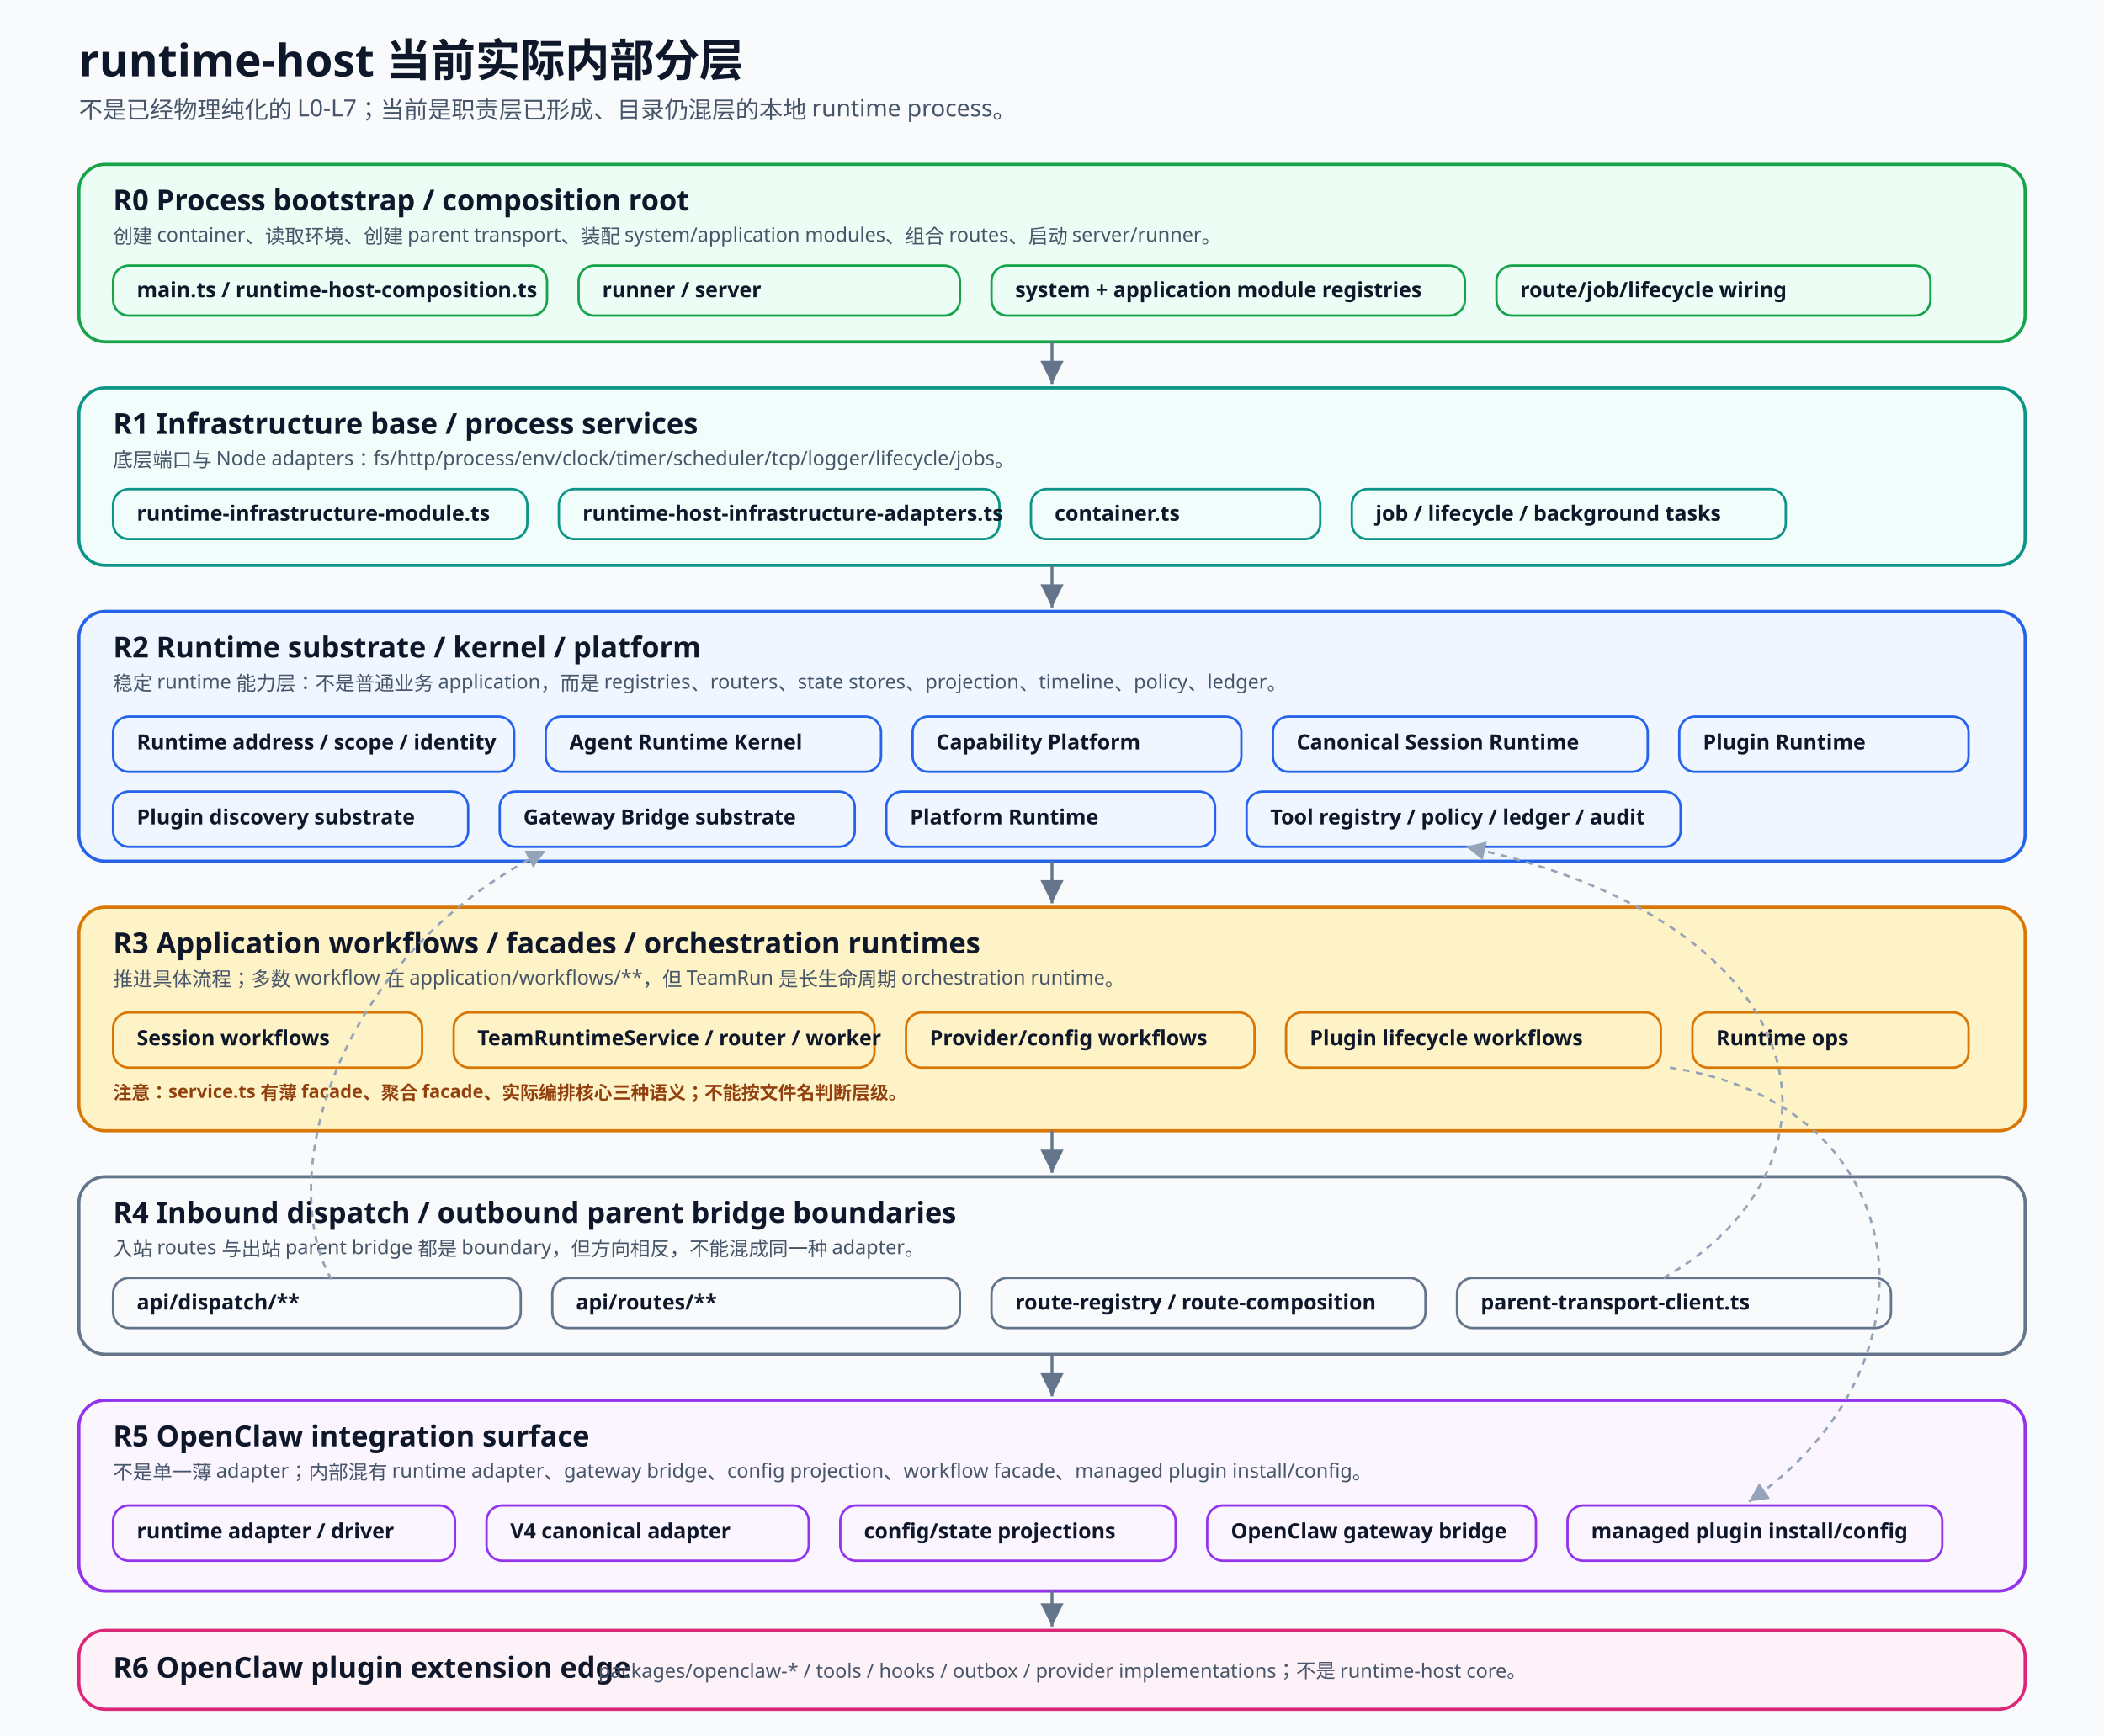
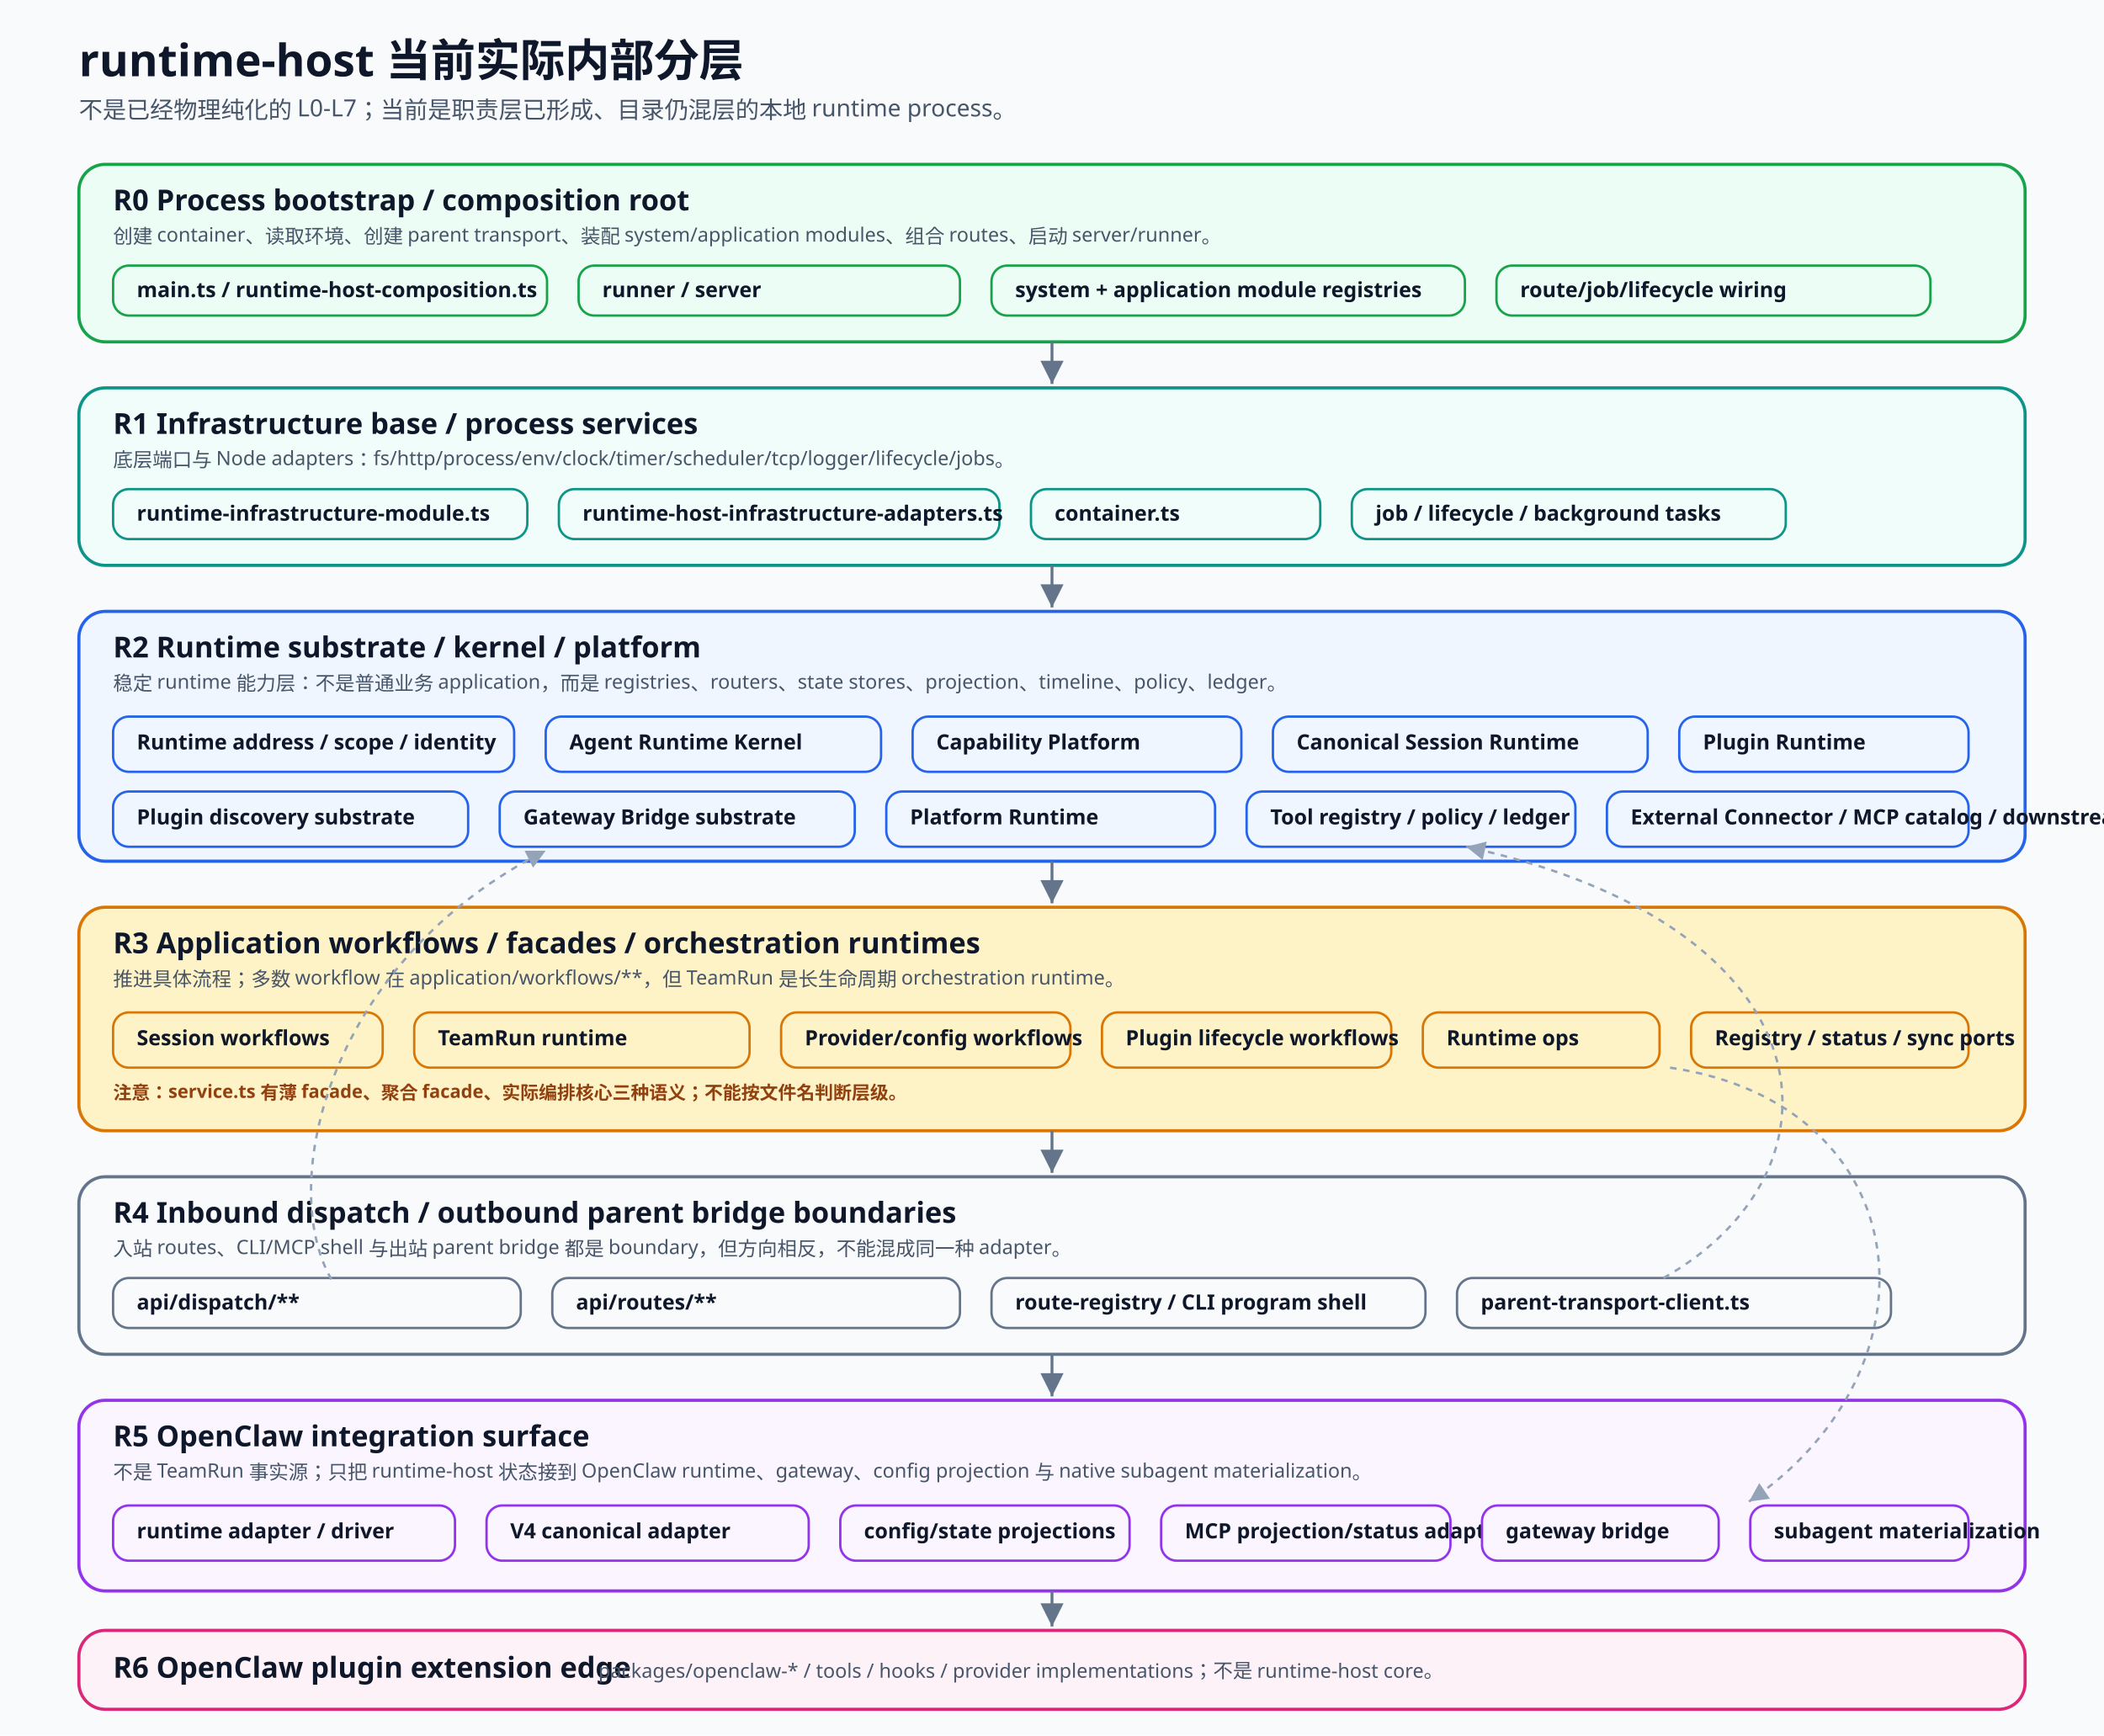
<svg xmlns="http://www.w3.org/2000/svg" width="1600" height="1320" viewBox="0 0 1600 1320" role="img" aria-labelledby="title desc">
  <defs>
    <style>
      .bg { fill: #f8fafc; }
      .title { font: 700 34px "Segoe UI", "Microsoft YaHei", sans-serif; fill: #0f172a; }
      .subtitle { font: 18px "Segoe UI", "Microsoft YaHei", sans-serif; fill: #475569; }
      .layer-title { font: 700 22px "Segoe UI", "Microsoft YaHei", sans-serif; fill: #0f172a; }
      .layer-note { font: 15px "Segoe UI", "Microsoft YaHei", sans-serif; fill: #475569; }
      .box-title { font: 700 16px "Segoe UI", "Microsoft YaHei", sans-serif; fill: #0f172a; }
      .box-text { font: 13px "Segoe UI", "Microsoft YaHei", sans-serif; fill: #334155; }
      .small { font: 12px "Segoe UI", "Microsoft YaHei", sans-serif; fill: #64748b; }
      .warn { font: 700 14px "Segoe UI", "Microsoft YaHei", sans-serif; fill: #92400e; }
      .arrow { stroke: #64748b; stroke-width: 2.2; fill: none; marker-end: url(#arrow); }
      .soft-arrow { stroke: #94a3b8; stroke-width: 1.8; stroke-dasharray: 5 5; fill: none; marker-end: url(#arrowSoft); }
      .r0 { fill: #ecfdf5; stroke: #16a34a; }
      .r1 { fill: #f0fdfa; stroke: #0d9488; }
      .r2 { fill: #eff6ff; stroke: #2563eb; }
      .r3 { fill: #fef3c7; stroke: #d97706; }
      .r4 { fill: #f8fafc; stroke: #64748b; }
      .r5 { fill: #faf5ff; stroke: #9333ea; }
      .r6 { fill: #fdf2f8; stroke: #db2777; }
      .note { fill: #fff7ed; stroke: #f97316; }
      .layer { stroke-width: 2.4; rx: 20; }
      .box { stroke-width: 1.8; rx: 12; }
    </style>
    <marker id="arrow" markerWidth="12" markerHeight="12" refX="10" refY="6" orient="auto">
      <path d="M2,2 L10,6 L2,10 Z" fill="#64748b" />
    </marker>
    <marker id="arrowSoft" markerWidth="12" markerHeight="12" refX="10" refY="6" orient="auto">
      <path d="M2,2 L10,6 L2,10 Z" fill="#94a3b8" />
    </marker>
  </defs>
  <rect class="bg" x="0" y="0" width="1600" height="1320" />
  <text class="title" x="60" y="58">runtime-host 当前实际内部分层</text>
  <text class="subtitle" x="60" y="90">不是已经物理纯化的 L0-L7；当前是职责层已形成、目录仍混层的本地 runtime process。</text>
  <rect class="layer r0" x="60" y="125" width="1480" height="135" />
  <text class="layer-title" x="86" y="160">R0 Process bootstrap / composition root</text>
  <text class="layer-note" x="86" y="185">创建 container、读取环境、创建 parent transport、装配 system/application modules、组合 routes、启动 server/runner。</text>
  <rect class="box r0" x="86" y="202" width="330" height="38" />
  <text class="box-title" x="104" y="226">main.ts / runtime-host-composition.ts</text>
  <rect class="box r0" x="440" y="202" width="290" height="38" />
  <text class="box-title" x="458" y="226">runner / server</text>
  <rect class="box r0" x="754" y="202" width="360" height="38" />
  <text class="box-title" x="772" y="226">system + application module registries</text>
  <rect class="box r0" x="1138" y="202" width="330" height="38" />
  <text class="box-title" x="1156" y="226">route/job/lifecycle wiring</text>
  <rect class="layer r1" x="60" y="295" width="1480" height="135" />
  <text class="layer-title" x="86" y="330">R1 Infrastructure base / process services</text>
  <text class="layer-note" x="86" y="355">底层端口与 Node adapters：fs/http/process/env/clock/timer/scheduler/tcp/logger/lifecycle/jobs。</text>
  <rect class="box r1" x="86" y="372" width="315" height="38" />
  <text class="box-title" x="104" y="396">runtime-infrastructure-module.ts</text>
  <rect class="box r1" x="425" y="372" width="335" height="38" />
  <text class="box-title" x="443" y="396">runtime-host-infrastructure-adapters.ts</text>
  <rect class="box r1" x="784" y="372" width="220" height="38" />
  <text class="box-title" x="802" y="396">container.ts</text>
  <rect class="box r1" x="1028" y="372" width="330" height="38" />
  <text class="box-title" x="1046" y="396">job / lifecycle / background tasks</text>
  <rect class="layer r2" x="60" y="465" width="1480" height="190" />
  <text class="layer-title" x="86" y="500">R2 Runtime substrate / kernel / platform</text>
  <text class="layer-note" x="86" y="525">稳定 runtime 能力层：不是普通业务 application，而是 registries、routers、state stores、projection、timeline、policy、ledger。</text>
  <rect class="box r2" x="86" y="545" width="305" height="42" />
  <text class="box-title" x="104" y="570">Runtime address / scope / identity</text>
  <rect class="box r2" x="415" y="545" width="255" height="42" />
  <text class="box-title" x="433" y="570">Agent Runtime Kernel</text>
  <rect class="box r2" x="694" y="545" width="250" height="42" />
  <text class="box-title" x="712" y="570">Capability Platform</text>
  <rect class="box r2" x="968" y="545" width="285" height="42" />
  <text class="box-title" x="986" y="570">Canonical Session Runtime</text>
  <rect class="box r2" x="1277" y="545" width="220" height="42" />
  <text class="box-title" x="1295" y="570">Plugin Runtime</text>
  <rect class="box r2" x="86" y="602" width="270" height="42" />
  <text class="box-title" x="104" y="627">Plugin discovery substrate</text>
  <rect class="box r2" x="380" y="602" width="270" height="42" />
  <text class="box-title" x="398" y="627">Gateway Bridge substrate</text>
  <rect class="box r2" x="674" y="602" width="250" height="42" />
  <text class="box-title" x="692" y="627">Platform Runtime</text>
-   <rect class="box r2" x="948" y="602" width="330" height="42" />
-   <text class="box-title" x="966" y="627">Tool registry / policy / ledger / audit</text>
+   <rect class="box r2" x="948" y="602" width="250" height="42" />
+   <text class="box-title" x="966" y="627">Tool registry / policy / ledger</text>
+   <rect class="box r2" x="1222" y="602" width="275" height="42" />
+   <text class="box-title" x="1240" y="627">External Connector / MCP catalog / downstream status</text>
  <rect class="layer r3" x="60" y="690" width="1480" height="170" />
  <text class="layer-title" x="86" y="725">R3 Application workflows / facades / orchestration runtimes</text>
  <text class="layer-note" x="86" y="750">推进具体流程；多数 workflow 在 application/workflows/**，但 TeamRun 是长生命周期 orchestration runtime。</text>
-   <rect class="box r3" x="86" y="770" width="235" height="42" />
+   <rect class="box r3" x="86" y="770" width="205" height="42" />
  <text class="box-title" x="104" y="795">Session workflows</text>
-   <rect class="box r3" x="345" y="770" width="320" height="42" />
-   <text class="box-title" x="363" y="795">TeamRuntimeService / router / worker</text>
-   <rect class="box r3" x="689" y="770" width="265" height="42" />
-   <text class="box-title" x="707" y="795">Provider/config workflows</text>
-   <rect class="box r3" x="978" y="770" width="285" height="42" />
-   <text class="box-title" x="996" y="795">Plugin lifecycle workflows</text>
-   <rect class="box r3" x="1287" y="770" width="210" height="42" />
-   <text class="box-title" x="1305" y="795">Runtime ops</text>
+   <rect class="box r3" x="315" y="770" width="255" height="42" />
+   <text class="box-title" x="333" y="795">TeamRun runtime</text>
+   <rect class="box r3" x="594" y="770" width="220" height="42" />
+   <text class="box-title" x="612" y="795">Provider/config workflows</text>
+   <rect class="box r3" x="838" y="770" width="220" height="42" />
+   <text class="box-title" x="856" y="795">Plugin lifecycle workflows</text>
+   <rect class="box r3" x="1082" y="770" width="180" height="42" />
+   <text class="box-title" x="1100" y="795">Runtime ops</text>
+   <rect class="box r3" x="1286" y="770" width="211" height="42" />
+   <text class="box-title" x="1304" y="795">Registry / status / sync ports</text>
  <text class="warn" x="86" y="836">注意：service.ts 有薄 facade、聚合 facade、实际编排核心三种语义；不能按文件名判断层级。</text>
  <rect class="layer r4" x="60" y="895" width="1480" height="135" />
  <text class="layer-title" x="86" y="930">R4 Inbound dispatch / outbound parent bridge boundaries</text>
-   <text class="layer-note" x="86" y="955">入站 routes 与出站 parent bridge 都是 boundary，但方向相反，不能混成同一种 adapter。</text>
+   <text class="layer-note" x="86" y="955">入站 routes、CLI/MCP shell 与出站 parent bridge 都是 boundary，但方向相反，不能混成同一种 adapter。</text>
  <rect class="box r4" x="86" y="972" width="310" height="38" />
  <text class="box-title" x="104" y="996">api/dispatch/**</text>
  <rect class="box r4" x="420" y="972" width="310" height="38" />
  <text class="box-title" x="438" y="996">api/routes/**</text>
  <rect class="box r4" x="754" y="972" width="330" height="38" />
-   <text class="box-title" x="772" y="996">route-registry / route-composition</text>
+   <text class="box-title" x="772" y="996">route-registry / CLI program shell</text>
  <rect class="box r4" x="1108" y="972" width="330" height="38" />
  <text class="box-title" x="1126" y="996">parent-transport-client.ts</text>
  <rect class="layer r5" x="60" y="1065" width="1480" height="145" />
  <text class="layer-title" x="86" y="1100">R5 OpenClaw integration surface</text>
-   <text class="layer-note" x="86" y="1125">不是单一薄 adapter；内部混有 runtime adapter、gateway bridge、config projection、workflow facade、managed plugin install/config。</text>
+   <text class="layer-note" x="86" y="1125">不是 TeamRun 事实源；只把 runtime-host 状态接到 OpenClaw runtime、gateway、config projection 与 native subagent materialization。</text>
  <rect class="box r5" x="86" y="1145" width="260" height="42" />
  <text class="box-title" x="104" y="1170">runtime adapter / driver</text>
  <rect class="box r5" x="370" y="1145" width="245" height="42" />
  <text class="box-title" x="388" y="1170">V4 canonical adapter</text>
-   <rect class="box r5" x="639" y="1145" width="255" height="42" />
+   <rect class="box r5" x="639" y="1145" width="220" height="42" />
  <text class="box-title" x="657" y="1170">config/state projections</text>
-   <rect class="box r5" x="918" y="1145" width="250" height="42" />
-   <text class="box-title" x="936" y="1170">OpenClaw gateway bridge</text>
-   <rect class="box r5" x="1192" y="1145" width="285" height="42" />
-   <text class="box-title" x="1210" y="1170">managed plugin install/config</text>
+   <rect class="box r5" x="883" y="1145" width="220" height="42" />
+   <text class="box-title" x="901" y="1170">MCP projection/status adapter</text>
+   <rect class="box r5" x="1127" y="1145" width="180" height="42" />
+   <text class="box-title" x="1145" y="1170">gateway bridge</text>
+   <rect class="box r5" x="1331" y="1145" width="166" height="42" />
+   <text class="box-title" x="1349" y="1170">subagent materialization</text>
  <rect class="layer r6" x="60" y="1240" width="1480" height="60" />
  <text class="layer-title" x="86" y="1276">R6 OpenClaw plugin extension edge</text>
-   <text class="layer-note" x="455" y="1276">packages/openclaw-* / tools / hooks / outbox / provider implementations；不是 runtime-host core。</text>
+   <text class="layer-note" x="455" y="1276">packages/openclaw-* / tools / hooks / provider implementations；不是 runtime-host core。</text>
  <path class="arrow" d="M800 260 L800 292" />
  <path class="arrow" d="M800 430 L800 462" />
  <path class="arrow" d="M800 655 L800 687" />
  <path class="arrow" d="M800 860 L800 892" />
  <path class="arrow" d="M800 1030 L800 1062" />
  <path class="arrow" d="M800 1210 L800 1237" />
  <path class="soft-arrow" d="M1270 812 C1460 840 1480 1040 1330 1142" />
  <path class="soft-arrow" d="M252 973 C210 900 250 730 415 647" />
  <path class="soft-arrow" d="M1265 972 C1410 890 1395 705 1115 644" />
</svg>
